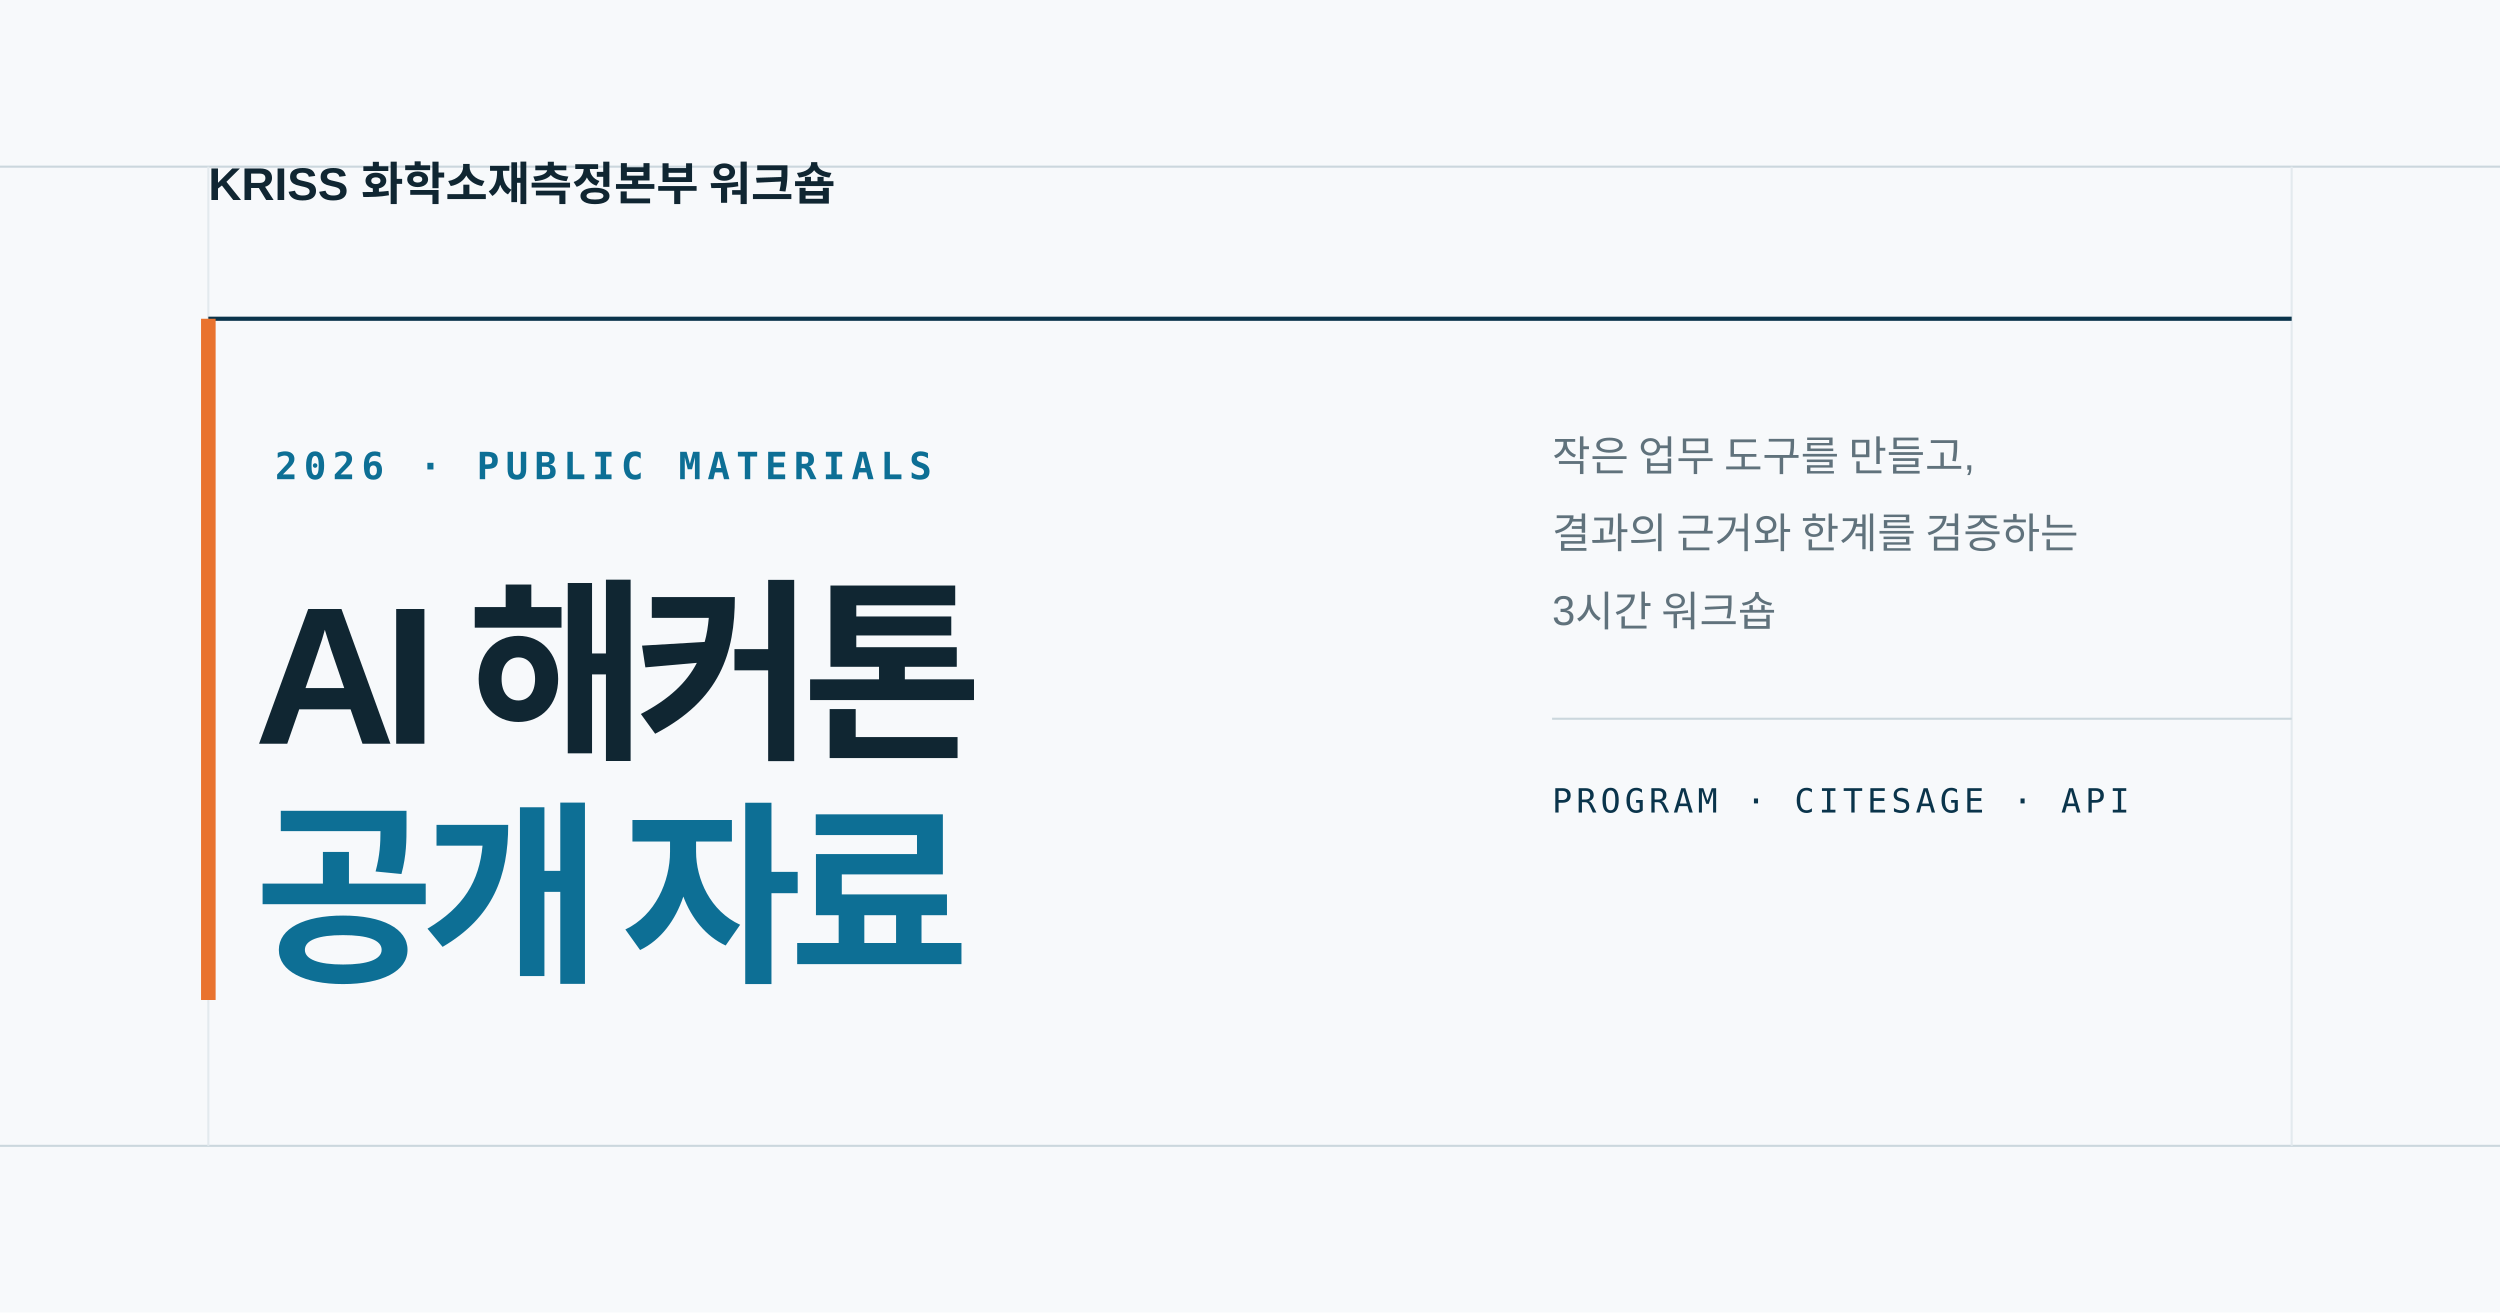
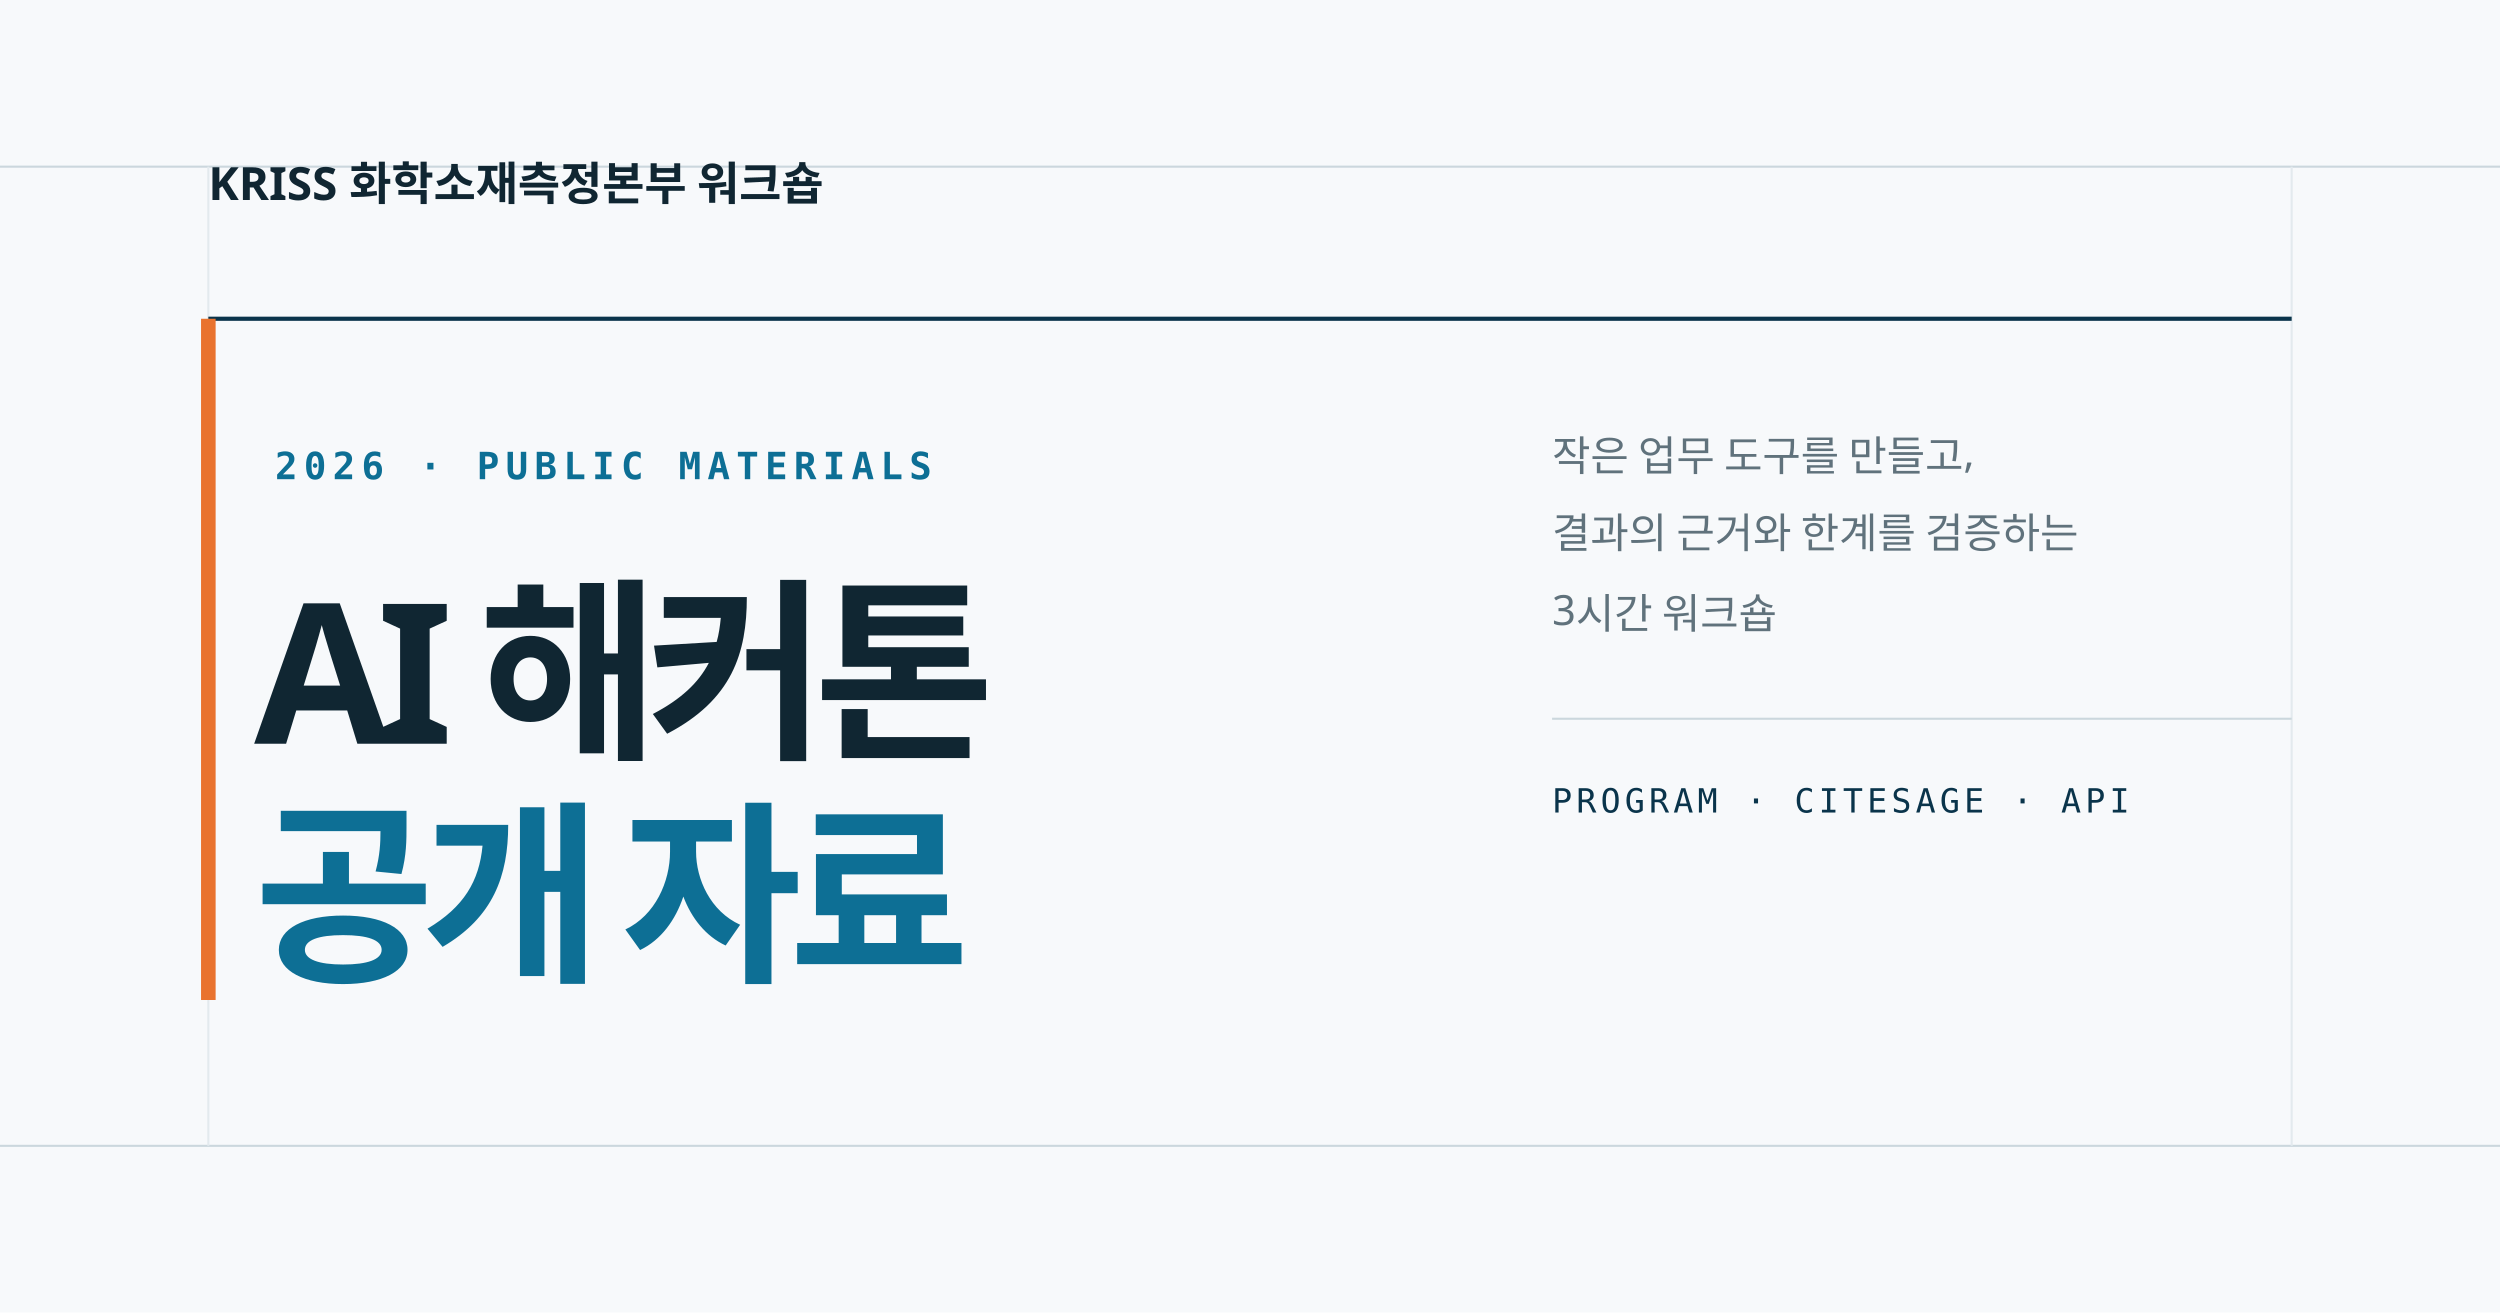
<svg xmlns="http://www.w3.org/2000/svg" width="1200" height="630" viewBox="0 0 1200 630">
+   <style>
+     @font-face {
+       font-family: "Pretendard Variable";
+       src: url("fonts/pretendard/PretendardVariable.woff2") format("woff2-variations");
+       font-weight: 45 920;
+     }
+     .sans { font-family: "Pretendard Variable", Pretendard, sans-serif; }
+   </style>
  <rect width="1200" height="630" fill="#f7f9fb" />
  <path d="M0 80h1200M0 550h1200" stroke="#cbd7dd" />
  <path d="M100 80v470M1100 80v470" stroke="#e3eaee" />
  <path d="M100 153h1000" stroke="#0a344b" stroke-width="2" />
  <path d="M100 153v327" stroke="#e9732f" stroke-width="7" />
-   <text x="100" y="96" fill="#102632" font-family="Arial, sans-serif" font-size="22" font-weight="700">KRISS 화학소재측정본부 워크숍</text>
+   <text class="sans" x="100" y="96" fill="#102632" font-size="22" font-weight="700">KRISS 화학소재측정본부 워크숍</text>
  <text x="132" y="230" fill="#0d6f95" font-family="monospace" font-size="18" font-weight="700" letter-spacing="3">2026 · PUBLIC MATERIALS</text>
-   <text x="122" y="357" fill="#102632" font-family="Arial, sans-serif" font-size="94" font-weight="800" letter-spacing="-6">AI 해커톤</text>
-   <text x="122" y="464" fill="#0d6f95" font-family="Arial, sans-serif" font-size="94" font-weight="800" letter-spacing="-6">공개 자료</text>
-   <text x="745" y="226" fill="#60727c" font-family="Arial, sans-serif" font-size="20">작은 업무 도구를 만들고,</text>
-   <text x="745" y="263" fill="#60727c" font-family="Arial, sans-serif" font-size="20">결과의 근거와 한계를 검증하는</text>
-   <text x="745" y="300" fill="#60727c" font-family="Arial, sans-serif" font-size="20">3시간 워크숍</text>
+   <text class="sans" x="122" y="357" fill="#102632" font-size="94" font-weight="800" letter-spacing="-6">AI 해커톤</text>
+   <text class="sans" x="122" y="464" fill="#0d6f95" font-size="94" font-weight="800" letter-spacing="-6">공개 자료</text>
+   <text class="sans" x="745" y="226" fill="#60727c" font-size="20">작은 업무 도구를 만들고,</text>
+   <text class="sans" x="745" y="263" fill="#60727c" font-size="20">결과의 근거와 한계를 검증하는</text>
+   <text class="sans" x="745" y="300" fill="#60727c" font-size="20">3시간 워크숍</text>
  <path d="M745 345h355" stroke="#cbd7dd" />
  <text x="745" y="390" fill="#0a344b" font-family="monospace" font-size="16" letter-spacing="2">PROGRAM · CITESAGE · API</text>
</svg>
